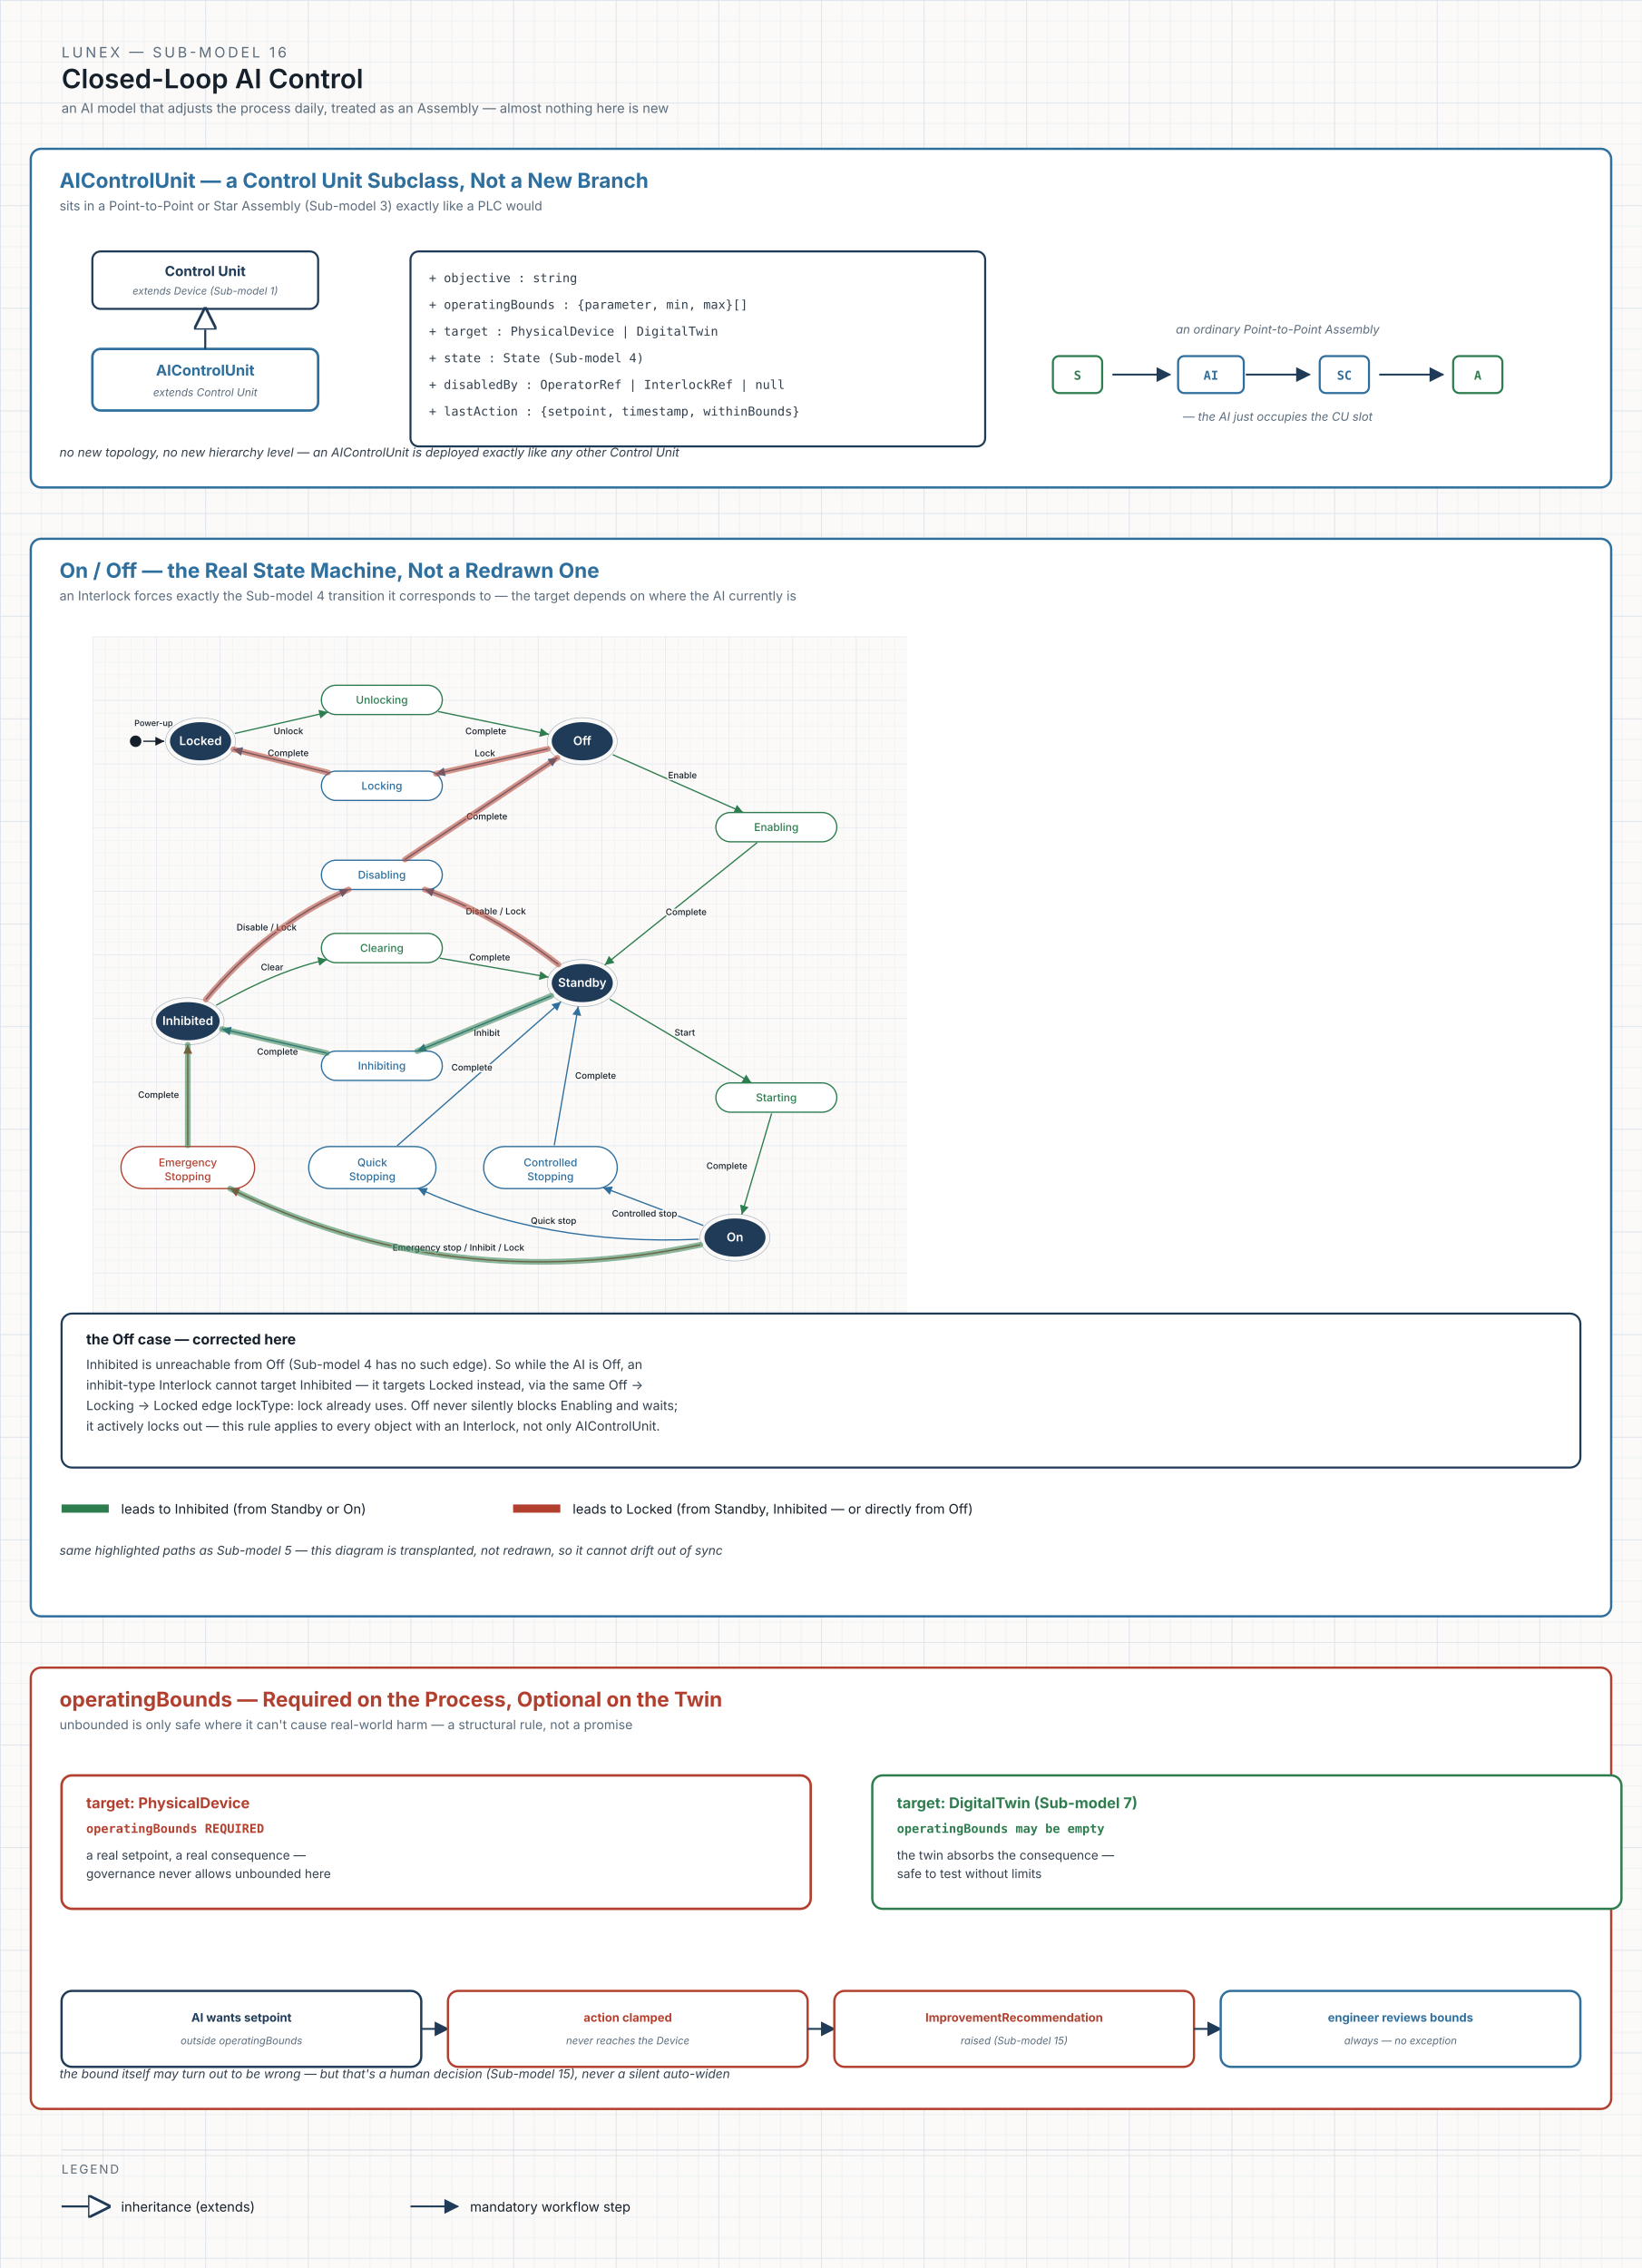
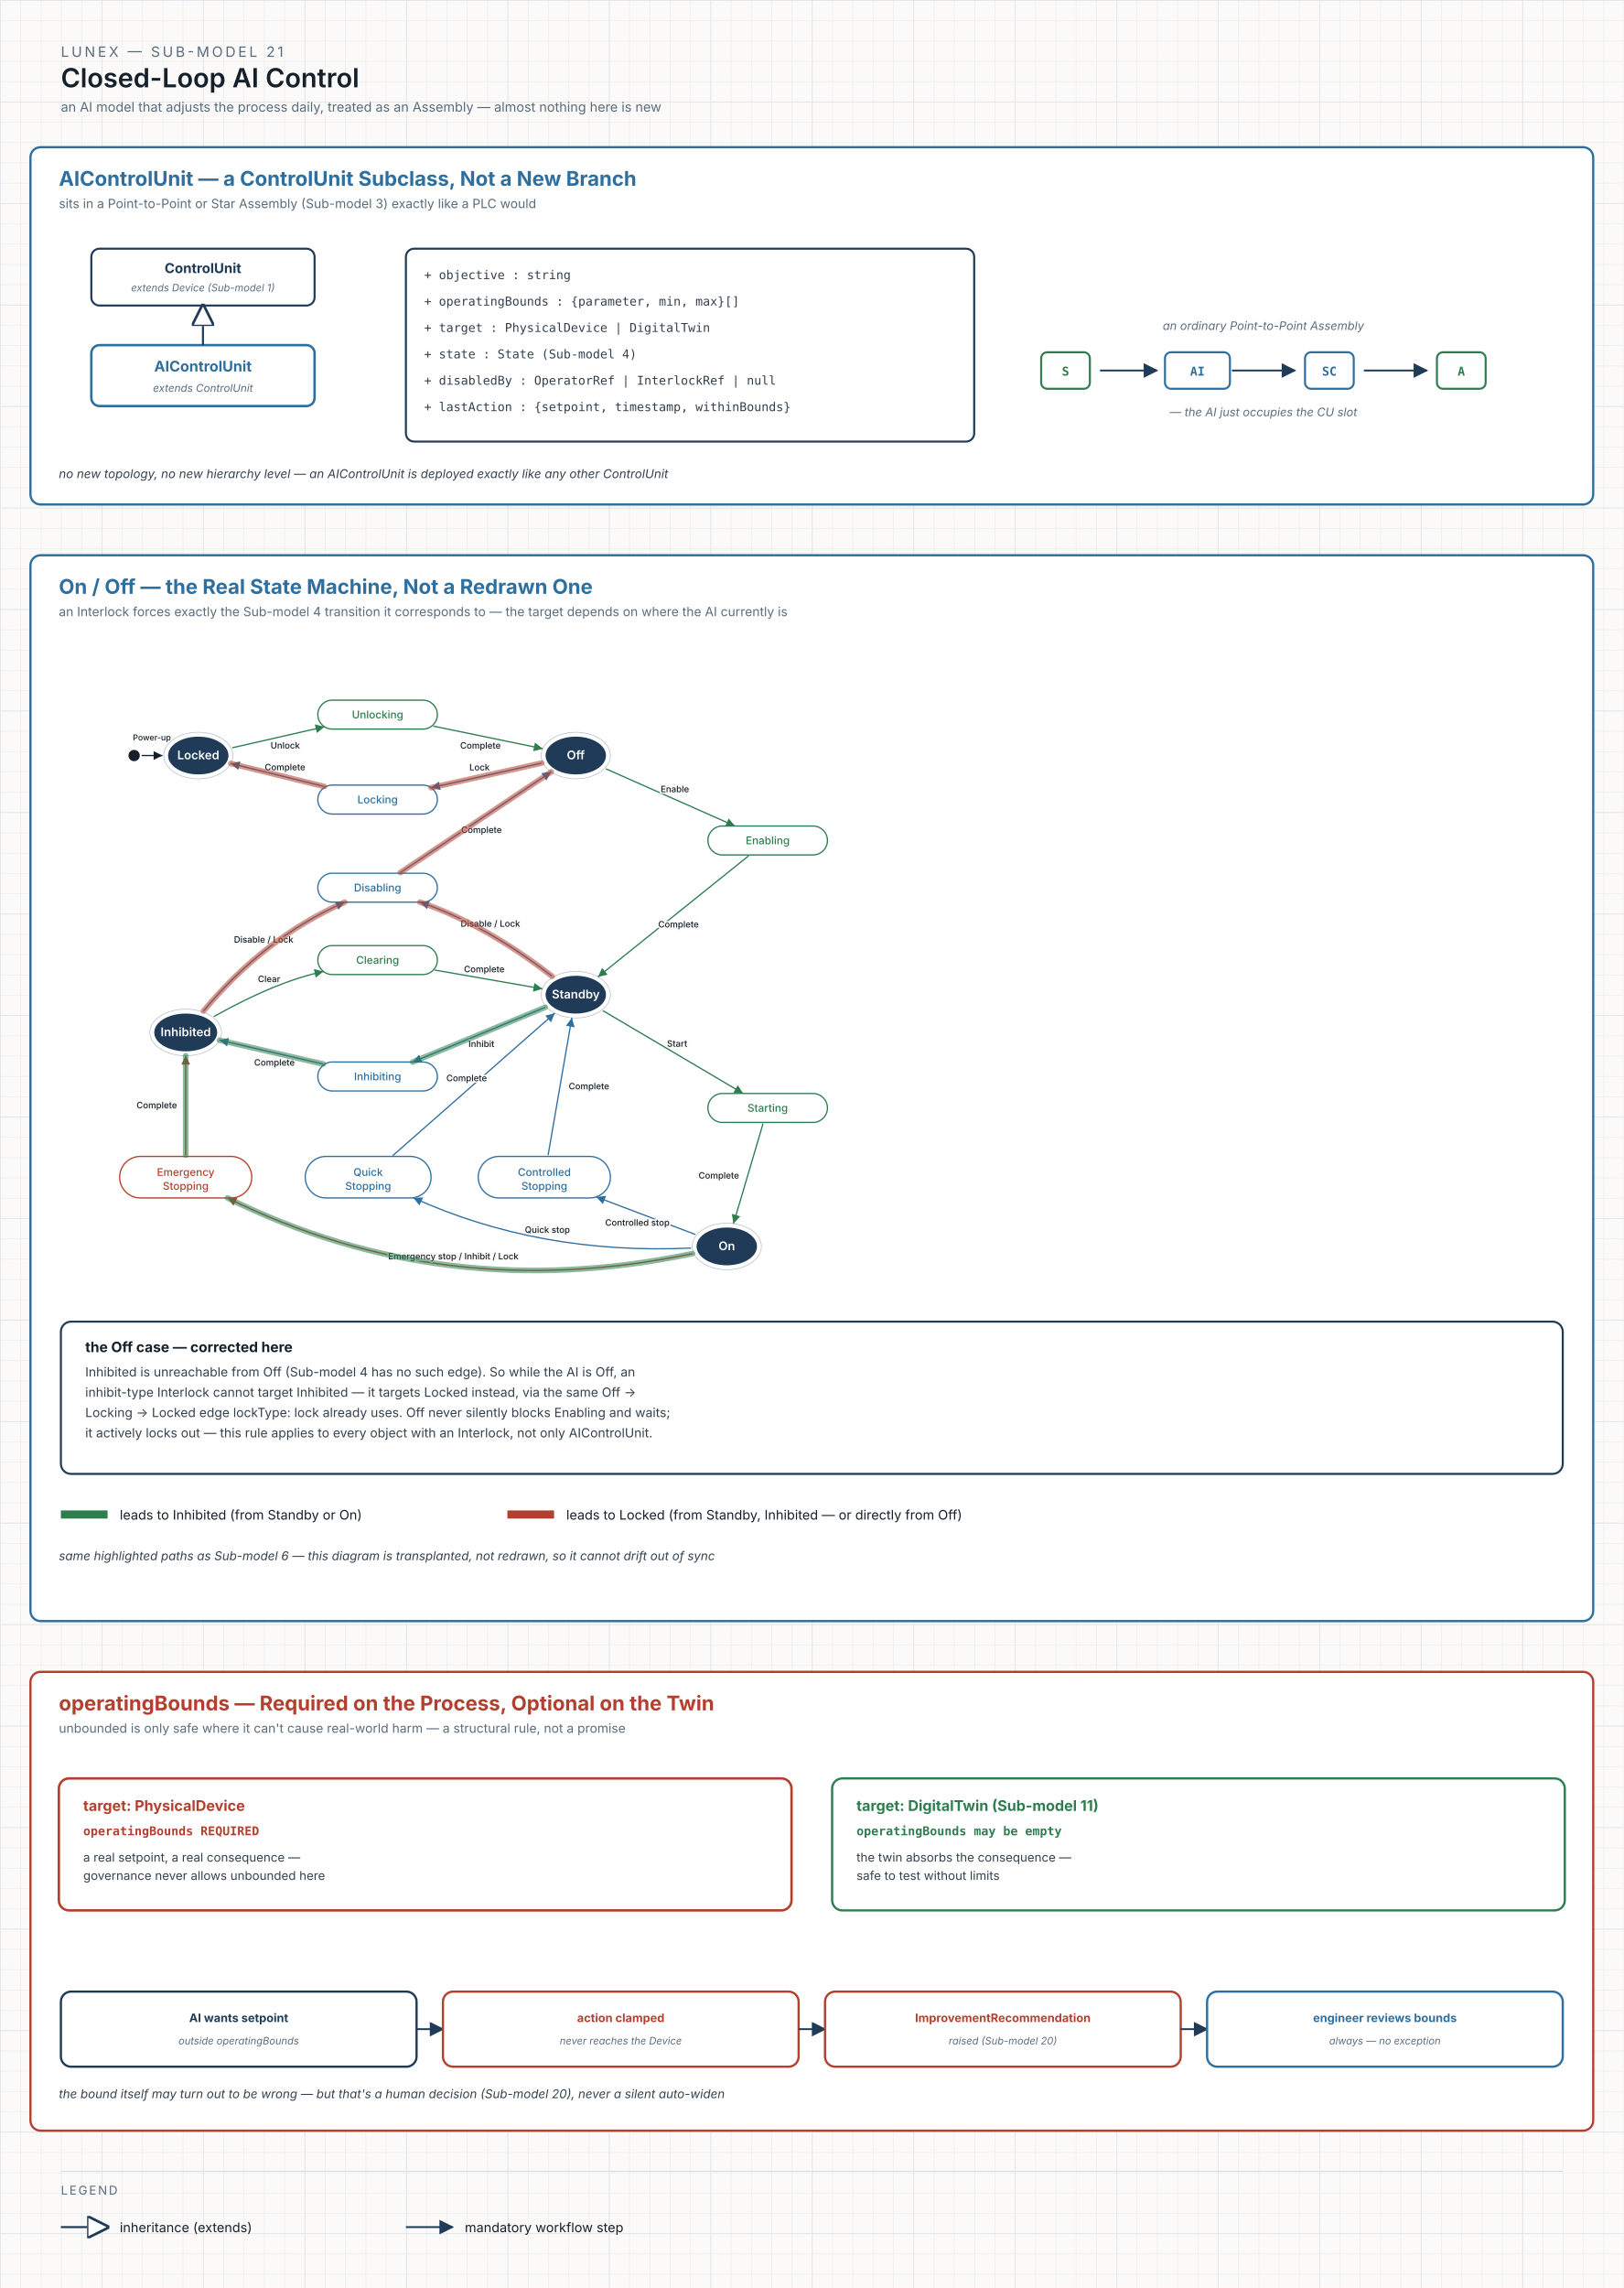
- <svg xmlns="http://www.w3.org/2000/svg" viewBox="0 0 1600 2210" width="1600" height="2210" font-family="Inter, Segoe UI, Helvetica Neue, Arial, sans-serif">
+ <svg xmlns="http://www.w3.org/2000/svg" viewBox="0 0 1600 2254" width="1600" height="2254" font-family="Inter, Segoe UI, Helvetica Neue, Arial, sans-serif">
  <defs>
    <pattern id="grid" width="20" height="20" patternUnits="userSpaceOnUse">
      <path d="M20 0H0V20" fill="none" stroke="#E6EBF0" stroke-width="1" />
    </pattern>
    <pattern id="grid5" width="100" height="100" patternUnits="userSpaceOnUse">
      <rect width="100" height="100" fill="url(#grid)" />
      <path d="M100 0H0V100" fill="none" stroke="#D6DEE7" stroke-width="1" />
    </pattern>
    <marker id="tri-navy" viewBox="0 0 10 10" refX="9" refY="5" markerWidth="8" markerHeight="8" orient="auto-start-reverse">
      <path d="M0 0 L10 5 L0 10 Z" fill="#1F3B57" />
    </marker>
    <marker id="tri-hollow" viewBox="0 0 12 12" refX="11" refY="6" markerWidth="11" markerHeight="11" orient="auto-start-reverse">
      <path d="M0 0 L12 6 L0 12 Z" fill="#FFFFFF" stroke="#1F3B57" stroke-width="1.4" />
    </marker>
    <marker id="tri-red" viewBox="0 0 10 10" refX="9" refY="5" markerWidth="9" markerHeight="9" orient="auto-start-reverse">
      <path d="M0 0 L10 5 L0 10 Z" fill="#B3402F" />
    </marker>
    <marker id="tri-green" viewBox="0 0 10 10" refX="9" refY="5" markerWidth="8" markerHeight="8" orient="auto-start-reverse">
      <path d="M0 0 L10 5 L0 10 Z" fill="#2E7D4F" />
    </marker>
  </defs>
-   <rect width="1600" height="2210" fill="#FBFAF8" />
-   <rect width="1600" height="2210" fill="url(#grid5)" />
-   <text x="60" y="56" font-size="14" font-weight="400" fill="#5A6B7B" text-anchor="start" letter-spacing="2.5">LUNEX — SUB-MODEL 16</text>
+   <rect width="1600" height="2254" fill="#FBFAF8" />
+   <rect width="1600" height="2254" fill="url(#grid5)" />
+   <text x="60" y="56" font-size="14" font-weight="400" fill="#5A6B7B" text-anchor="start" letter-spacing="2.5">LUNEX — SUB-MODEL 21</text>
  <text x="60" y="86" font-size="26" font-weight="600" fill="#16202B" text-anchor="start">Closed-Loop AI Control</text>
  <text x="60" y="110" font-size="13" font-weight="400" fill="#5A6B7B" text-anchor="start">an AI model that adjusts the process daily, treated as an Assembly — almost nothing here is new</text>
-   <rect x="30" y="145" width="1540" height="330" rx="10" fill="#FFFFFF" stroke="#2F6F9E" stroke-width="2.2" />
-   <text x="58" y="183" font-size="20" font-weight="700" fill="#2F6F9E" text-anchor="start">AIControlUnit — a Control Unit Subclass, Not a New Branch</text>
+   <rect x="30" y="145" width="1540" height="352" rx="10" fill="#FFFFFF" stroke="#2F6F9E" stroke-width="2.2" />
+   <text x="58" y="183" font-size="20" font-weight="700" fill="#2F6F9E" text-anchor="start">AIControlUnit — a ControlUnit Subclass, Not a New Branch</text>
  <text x="58" y="205" font-size="12.5" font-weight="400" fill="#5A6B7B" text-anchor="start">sits in a Point-to-Point or Star Assembly (Sub-model 3) exactly like a PLC would</text>
  <rect x="90" y="245" width="220" height="56" rx="8" fill="#FFFFFF" stroke="#1F3B57" stroke-width="2" />
-   <text x="200.0" y="269" font-size="13.5" font-weight="700" fill="#1F3B57" text-anchor="middle">Control Unit</text>
+   <text x="200.0" y="269" font-size="13.5" font-weight="700" fill="#1F3B57" text-anchor="middle">ControlUnit</text>
  <text x="200.0" y="287" font-size="10" font-weight="400" fill="#5A6B7B" text-anchor="middle" font-style="italic">extends Device (Sub-model 1)</text>
  <rect x="90" y="340" width="220" height="60" rx="8" fill="#FFFFFF" stroke="#2F6F9E" stroke-width="2.4" />
  <text x="200.0" y="366" font-size="14.5" font-weight="700" fill="#2F6F9E" text-anchor="middle">AIControlUnit</text>
-   <text x="200.0" y="386" font-size="10.5" font-weight="400" fill="#5A6B7B" text-anchor="middle" font-style="italic">extends Control Unit</text>
+   <text x="200.0" y="386" font-size="10.5" font-weight="400" fill="#5A6B7B" text-anchor="middle" font-style="italic">extends ControlUnit</text>
  <path d="M 200.0 340 L 200.0 301" fill="none" stroke="#1F3B57" stroke-width="2" marker-end="url(#tri-hollow)" />
  <rect x="400" y="245" width="560" height="190" rx="8" fill="#FFFFFF" stroke="#1F3B57" stroke-width="2" />
  <text x="418" y="275" font-size="12" font-weight="400" fill="#33404D" text-anchor="start" font-family="Consolas, Menlo, monospace">+ objective : string</text>
  <text x="418" y="301" font-size="12" font-weight="400" fill="#33404D" text-anchor="start" font-family="Consolas, Menlo, monospace">+ operatingBounds : {parameter, min, max}[]</text>
  <text x="418" y="327" font-size="12" font-weight="400" fill="#33404D" text-anchor="start" font-family="Consolas, Menlo, monospace">+ target : PhysicalDevice | DigitalTwin</text>
  <text x="418" y="353" font-size="12" font-weight="400" fill="#33404D" text-anchor="start" font-family="Consolas, Menlo, monospace">+ state : State  (Sub-model 4)</text>
  <text x="418" y="379" font-size="12" font-weight="400" fill="#33404D" text-anchor="start" font-family="Consolas, Menlo, monospace">+ disabledBy : OperatorRef | InterlockRef | null</text>
  <text x="418" y="405" font-size="12" font-weight="400" fill="#33404D" text-anchor="start" font-family="Consolas, Menlo, monospace">+ lastAction : {setpoint, timestamp, withinBounds}</text>
  <rect x="1026.0" y="347.0" width="48" height="36" rx="6" fill="#FFFFFF" stroke="#2E7D4F" stroke-width="2" />
  <text x="1050" y="370" font-size="12" font-weight="700" fill="#2E7D4F" text-anchor="middle" font-family="Consolas, Menlo, monospace">S</text>
  <rect x="1148.0" y="347.0" width="64" height="36" rx="6" fill="#FFFFFF" stroke="#2F6F9E" stroke-width="2" />
  <text x="1180" y="370" font-size="12" font-weight="700" fill="#2F6F9E" text-anchor="middle" font-family="Consolas, Menlo, monospace">AI</text>
  <line x1="1084" y1="365" x2="1140" y2="365" stroke="#1F3B57" stroke-width="1.8" marker-end="url(#tri-navy)" />
  <rect x="1286.0" y="347.0" width="48" height="36" rx="6" fill="#FFFFFF" stroke="#2F6F9E" stroke-width="2" />
  <text x="1310" y="370" font-size="12" font-weight="700" fill="#2F6F9E" text-anchor="middle" font-family="Consolas, Menlo, monospace">SC</text>
  <line x1="1214" y1="365" x2="1276" y2="365" stroke="#1F3B57" stroke-width="1.8" marker-end="url(#tri-navy)" />
  <rect x="1416.0" y="347.0" width="48" height="36" rx="6" fill="#FFFFFF" stroke="#2E7D4F" stroke-width="2" />
  <text x="1440" y="370" font-size="12" font-weight="700" fill="#2E7D4F" text-anchor="middle" font-family="Consolas, Menlo, monospace">A</text>
  <line x1="1344" y1="365" x2="1406" y2="365" stroke="#1F3B57" stroke-width="1.8" marker-end="url(#tri-navy)" />
  <text x="1245.0" y="325" font-size="11.5" font-weight="400" fill="#5A6B7B" text-anchor="middle" font-style="italic">an ordinary Point-to-Point Assembly</text>
  <text x="1245.0" y="410" font-size="11.5" font-weight="400" fill="#5A6B7B" text-anchor="middle" font-style="italic">— the AI just occupies the CU slot</text>
-   <text x="58" y="445" font-size="12" font-weight="400" fill="#33404D" text-anchor="start" font-style="italic">no new topology, no new hierarchy level — an AIControlUnit is deployed exactly like any other Control Unit</text>
-   <rect x="30" y="525" width="1540" height="1050" rx="10" fill="#FFFFFF" stroke="#2F6F9E" stroke-width="2.2" />
-   <text x="58" y="563" font-size="20" font-weight="700" fill="#2F6F9E" text-anchor="start">On / Off — the Real State Machine, Not a Redrawn One</text>
-   <text x="58" y="585" font-size="12.5" font-weight="400" fill="#5A6B7B" text-anchor="start">an Interlock forces exactly the Sub-model 4 transition it corresponds to — the target depends on where the AI currently is</text>
-   <g transform="translate(90,620) scale(0.62)">
+   <text x="58" y="471" font-size="12" font-weight="400" fill="#33404D" text-anchor="start" font-style="italic">no new topology, no new hierarchy level — an AIControlUnit is deployed exactly like any other ControlUnit</text>
+   <rect x="30" y="547" width="1540" height="1050" rx="10" fill="#FFFFFF" stroke="#2F6F9E" stroke-width="2.2" />
+   <text x="58" y="585" font-size="20" font-weight="700" fill="#2F6F9E" text-anchor="start">On / Off — the Real State Machine, Not a Redrawn One</text>
+   <text x="58" y="607" font-size="12.5" font-weight="400" fill="#5A6B7B" text-anchor="start">an Interlock forces exactly the Sub-model 4 transition it corresponds to — the target depends on where the AI currently is</text>
+   <g transform="translate(90,642) scale(0.62)">
    <defs>
      <pattern id="grid" width="20" height="20" patternUnits="userSpaceOnUse">
        <path d="M20 0H0V20" fill="none" stroke="#E6EBF0" stroke-width="1" />
      </pattern>
      <pattern id="grid5" width="100" height="100" patternUnits="userSpaceOnUse">
        <rect width="100" height="100" fill="url(#grid)" />
        <path d="M100 0H0V100" fill="none" stroke="#D6DEE7" stroke-width="1" />
      </pattern>
      <marker id="ah-green" viewBox="0 0 10 10" refX="10" refY="5" markerWidth="7" markerHeight="7" orient="auto-start-reverse">
        <path d="M0 0 L10 5 L0 10 z" fill="#2E7D4F" />
      </marker>
      <marker id="ah-blue" viewBox="0 0 10 10" refX="10" refY="5" markerWidth="7" markerHeight="7" orient="auto-start-reverse">
        <path d="M0 0 L10 5 L0 10 z" fill="#2F6F9E" />
      </marker>
      <marker id="ah-ink" viewBox="0 0 10 10" refX="10" refY="5" markerWidth="7" markerHeight="7" orient="auto-start-reverse">
        <path d="M0 0 L10 5 L0 10 z" fill="#16202B" />
      </marker>
      <marker id="ah-red" viewBox="0 0 10 10" refX="10" refY="5" markerWidth="7" markerHeight="7" orient="auto-start-reverse">
        <path d="M0 0 L10 5 L0 10 z" fill="#B3402F" />
      </marker>
    </defs>
-     <rect width="1280" height="1170" fill="#FBFAF8" />
-     <rect width="1280" height="1170" fill="url(#grid5)" />
    <path d="M224.0 152.7 Q312.5 132.5 370.5 119.3" fill="none" stroke="#2E7D4F" stroke-width="2" marker-end="url(#ah-green)" />
    <text x="308.2" y="153.9" font-size="14" font-weight="500" fill="#16202B" text-anchor="middle" stroke="#FBFAF8" stroke-width="5" paint-order="stroke" stroke-linejoin="round">Unlock</text>
    <path d="M543.5 118.3 Q612.5 132.5 717.4 154.1" fill="none" stroke="#2E7D4F" stroke-width="2" marker-end="url(#ah-green)" />
    <text x="618.4" y="154.0" font-size="14" font-weight="500" fill="#16202B" text-anchor="middle" stroke="#FBFAF8" stroke-width="5" paint-order="stroke" stroke-linejoin="round">Complete</text>
    <path d="M715.8 177.0 Q612.5 200.0 540.1 216.1" fill="none" stroke="#2F6F9E" stroke-width="2" marker-end="url(#ah-blue)" />
    <text x="617.0" y="188.6" font-size="14" font-weight="500" fill="#16202B" text-anchor="middle" stroke="#FBFAF8" stroke-width="5" paint-order="stroke" stroke-linejoin="round">Lock</text>
    <path d="M370.3 214.2 Q312.5 200.0 221.7 177.7" fill="none" stroke="#2F6F9E" stroke-width="2" marker-end="url(#ah-blue)" />
    <text x="307.8" y="188.4" font-size="14" font-weight="500" fill="#16202B" text-anchor="middle" stroke="#FBFAF8" stroke-width="5" paint-order="stroke" stroke-linejoin="round">Complete</text>
    <path d="M817.8 186.1 Q922.5 232.5 1023.0 277.0" fill="none" stroke="#2E7D4F" stroke-width="2" marker-end="url(#ah-green)" />
    <text x="927.5" y="223.3" font-size="14" font-weight="500" fill="#16202B" text-anchor="middle" stroke="#FBFAF8" stroke-width="5" paint-order="stroke" stroke-linejoin="round">Enable</text>
    <path d="M1044.8 324.3 Q922.5 422.5 805.3 516.6" fill="none" stroke="#2E7D4F" stroke-width="2" marker-end="url(#ah-green)" />
    <text x="933.2" y="438.2" font-size="14" font-weight="500" fill="#16202B" text-anchor="middle" stroke="#FBFAF8" stroke-width="5" paint-order="stroke" stroke-linejoin="round">Complete</text>
    <path d="M732.4 515.8 Q626.7 433.6 522.4 398.0" fill="none" stroke="#2F6F9E" stroke-width="2" marker-end="url(#ah-blue)" />
    <text x="634.2" y="437.0" font-size="14" font-weight="500" fill="#16202B" text-anchor="middle" stroke="#FBFAF8" stroke-width="5" paint-order="stroke" stroke-linejoin="round">Disable / Lock</text>
    <path d="M491.2 350.9 Q612.5 270.0 730.9 191.0" fill="none" stroke="#2F6F9E" stroke-width="2" marker-end="url(#ah-blue)" />
    <text x="620.1" y="288.0" font-size="14" font-weight="500" fill="#16202B" text-anchor="middle" stroke="#FBFAF8" stroke-width="5" paint-order="stroke" stroke-linejoin="round">Complete</text>
    <path d="M813.1 570.4 Q922.5 635.0 1036.0 702.0" fill="none" stroke="#2E7D4F" stroke-width="2" marker-end="url(#ah-green)" />
    <text x="931.1" y="627.7" font-size="14" font-weight="500" fill="#16202B" text-anchor="middle" stroke="#FBFAF8" stroke-width="5" paint-order="stroke" stroke-linejoin="round">Start</text>
    <path d="M1067.6 749.9 Q1042.5 835.0 1020.7 908.7" fill="none" stroke="#2E7D4F" stroke-width="2" marker-end="url(#ah-green)" />
    <text x="997.3" y="837.2" font-size="14" font-weight="500" fill="#16202B" text-anchor="middle" stroke="#FBFAF8" stroke-width="5" paint-order="stroke" stroke-linejoin="round">Complete</text>
    <path d="M721.3 565.1 Q612.5 610.0 510.7 652.0" fill="none" stroke="#2F6F9E" stroke-width="2" marker-end="url(#ah-blue)" />
    <text x="620.0" y="628.1" font-size="14" font-weight="500" fill="#16202B" text-anchor="middle" stroke="#FBFAF8" stroke-width="5" paint-order="stroke" stroke-linejoin="round">Inhibit</text>
    <path d="M368.6 655.2 Q302.5 640.0 203.7 617.3" fill="none" stroke="#2F6F9E" stroke-width="2" marker-end="url(#ah-blue)" />
    <text x="291.0" y="657.7" font-size="14" font-weight="500" fill="#16202B" text-anchor="middle" stroke="#FBFAF8" stroke-width="5" paint-order="stroke" stroke-linejoin="round">Complete</text>
    <path d="M194.8 579.8 Q293.7 524.1 368.9 508.2" fill="none" stroke="#2E7D4F" stroke-width="2" marker-end="url(#ah-green)" />
    <text x="282.5" y="525.0" font-size="14" font-weight="500" fill="#16202B" text-anchor="middle" stroke="#FBFAF8" stroke-width="5" paint-order="stroke" stroke-linejoin="round">Clear</text>
    <path d="M545.9 505.9 Q612.5 517.5 716.8 535.7" fill="none" stroke="#2E7D4F" stroke-width="2" marker-end="url(#ah-green)" />
    <text x="624.5" y="509.4" font-size="14" font-weight="500" fill="#16202B" text-anchor="middle" stroke="#FBFAF8" stroke-width="5" paint-order="stroke" stroke-linejoin="round">Complete</text>
    <path d="M178.3 570.9 Q275.4 454.1 402.8 398.0" fill="none" stroke="#2F6F9E" stroke-width="2" marker-end="url(#ah-blue)" />
    <text x="273.9" y="462.3" font-size="14" font-weight="500" fill="#16202B" text-anchor="middle" stroke="#FBFAF8" stroke-width="5" paint-order="stroke" stroke-linejoin="round">Disable / Lock</text>
    <path d="M960.2 926.1 Q865.0 890.0 802.5 866.3" fill="none" stroke="#2F6F9E" stroke-width="2" marker-end="url(#ah-blue)" />
    <text x="867.9" y="912.1" font-size="14" font-weight="500" fill="#16202B" text-anchor="middle" stroke="#FBFAF8" stroke-width="5" paint-order="stroke" stroke-linejoin="round">Controlled stop</text>
    <path d="M726.0 800.0 Q745.0 690.0 763.7 581.8" fill="none" stroke="#2F6F9E" stroke-width="2" marker-end="url(#ah-blue)" />
    <text x="790.9" y="695.4" font-size="14" font-weight="500" fill="#16202B" text-anchor="middle" stroke="#FBFAF8" stroke-width="5" paint-order="stroke" stroke-linejoin="round">Complete</text>
    <path d="M953.1 947.6 Q711.7 958.7 511.7 867.7" fill="none" stroke="#2F6F9E" stroke-width="2" marker-end="url(#ah-blue)" />
    <text x="724.9" y="923.5" font-size="14" font-weight="500" fill="#16202B" text-anchor="middle" stroke="#FBFAF8" stroke-width="5" paint-order="stroke" stroke-linejoin="round">Quick stop</text>
    <path d="M479.1 800.7 Q605.0 690.0 736.6 574.4" fill="none" stroke="#2F6F9E" stroke-width="2" marker-end="url(#ah-blue)" />
    <text x="596.5" y="682.5" font-size="14" font-weight="500" fill="#16202B" text-anchor="middle" stroke="#FBFAF8" stroke-width="5" paint-order="stroke" stroke-linejoin="round">Complete</text>
    <path d="M955.5 956.4 Q561.0 1038.8 216.5 868.0" fill="none" stroke="#B3402F" stroke-width="2" marker-end="url(#ah-red)" />
    <text x="575.4" y="965.6" font-size="14" font-weight="500" fill="#16202B" text-anchor="middle" stroke="#FBFAF8" stroke-width="5" paint-order="stroke" stroke-linejoin="round">Emergency stop / Inhibit / Lock</text>
    <path d="M150.0 800.0 Q150.0 720.0 150.0 642.0" fill="none" stroke="#B3402F" stroke-width="2" marker-end="url(#ah-red)" />
    <text x="104.0" y="725.5" font-size="14" font-weight="500" fill="#16202B" text-anchor="middle" stroke="#FBFAF8" stroke-width="5" paint-order="stroke" stroke-linejoin="round">Complete</text>
    <ellipse cx="170" cy="165" rx="55.0" ry="37.0" fill="none" stroke="#1F3B57" stroke-width="1" opacity="0.35" />
    <ellipse cx="170" cy="165" rx="48.0" ry="30.0" fill="#1F3B57" />
    <text x="170" y="171" font-size="19" font-weight="600" fill="#FFFFFF" text-anchor="middle">Locked</text>
    <ellipse cx="770" cy="165" rx="55.0" ry="37.0" fill="none" stroke="#1F3B57" stroke-width="1" opacity="0.35" />
    <ellipse cx="770" cy="165" rx="48.0" ry="30.0" fill="#1F3B57" />
    <text x="770" y="171" font-size="19" font-weight="600" fill="#FFFFFF" text-anchor="middle">Off</text>
    <ellipse cx="770" cy="545" rx="55.0" ry="37.0" fill="none" stroke="#1F3B57" stroke-width="1" opacity="0.35" />
    <ellipse cx="770" cy="545" rx="48.0" ry="30.0" fill="#1F3B57" />
    <text x="770" y="551" font-size="19" font-weight="600" fill="#FFFFFF" text-anchor="middle">Standby</text>
    <ellipse cx="150" cy="605" rx="57.0" ry="37.0" fill="none" stroke="#1F3B57" stroke-width="1" opacity="0.35" />
    <ellipse cx="150" cy="605" rx="50.0" ry="30.0" fill="#1F3B57" />
    <text x="150" y="611" font-size="19" font-weight="600" fill="#FFFFFF" text-anchor="middle">Inhibited</text>
    <ellipse cx="1010" cy="945" rx="55.0" ry="37.0" fill="none" stroke="#1F3B57" stroke-width="1" opacity="0.35" />
    <ellipse cx="1010" cy="945" rx="48.0" ry="30.0" fill="#1F3B57" />
    <text x="1010" y="951" font-size="19" font-weight="600" fill="#FFFFFF" text-anchor="middle">On</text>
    <rect x="360.0" y="77.0" width="190" height="46" rx="23.0" fill="#FFFFFF" stroke="#2E7D4F" stroke-width="2" />
    <text x="455" y="106" font-size="17" font-weight="500" fill="#2E7D4F" text-anchor="middle">Unlocking</text>
    <rect x="360.0" y="212.0" width="190" height="46" rx="23.0" fill="#FFFFFF" stroke="#2F6F9E" stroke-width="2" />
    <text x="455" y="241" font-size="17" font-weight="500" fill="#2F6F9E" text-anchor="middle">Locking</text>
    <rect x="980.0" y="277.0" width="190" height="46" rx="23.0" fill="#FFFFFF" stroke="#2E7D4F" stroke-width="2" />
    <text x="1075" y="306" font-size="17" font-weight="500" fill="#2E7D4F" text-anchor="middle">Enabling</text>
    <rect x="360.0" y="352.0" width="190" height="46" rx="23.0" fill="#FFFFFF" stroke="#2F6F9E" stroke-width="2" />
    <text x="455" y="381" font-size="17" font-weight="500" fill="#2F6F9E" text-anchor="middle">Disabling</text>
    <rect x="360.0" y="467.0" width="190" height="46" rx="23.0" fill="#FFFFFF" stroke="#2E7D4F" stroke-width="2" />
    <text x="455" y="496" font-size="17" font-weight="500" fill="#2E7D4F" text-anchor="middle">Clearing</text>
    <rect x="360.0" y="652.0" width="190" height="46" rx="23.0" fill="#FFFFFF" stroke="#2F6F9E" stroke-width="2" />
    <text x="455" y="681" font-size="17" font-weight="500" fill="#2F6F9E" text-anchor="middle">Inhibiting</text>
    <rect x="980.0" y="702.0" width="190" height="46" rx="23.0" fill="#FFFFFF" stroke="#2E7D4F" stroke-width="2" />
    <text x="1075" y="731" font-size="17" font-weight="500" fill="#2E7D4F" text-anchor="middle">Starting</text>
    <rect x="45.0" y="802.0" width="210" height="66" rx="33.0" fill="#FFFFFF" stroke="#B3402F" stroke-width="2" />
    <text x="150" y="833" font-size="17" font-weight="500" fill="#B3402F" text-anchor="middle">Emergency</text>
    <text x="150" y="855" font-size="17" font-weight="500" fill="#B3402F" text-anchor="middle">Stopping</text>
    <rect x="340.0" y="802.0" width="200" height="66" rx="33.0" fill="#FFFFFF" stroke="#2F6F9E" stroke-width="2" />
    <text x="440" y="833" font-size="17" font-weight="500" fill="#2F6F9E" text-anchor="middle">Quick</text>
    <text x="440" y="855" font-size="17" font-weight="500" fill="#2F6F9E" text-anchor="middle">Stopping</text>
    <rect x="615.0" y="802.0" width="210" height="66" rx="33.0" fill="#FFFFFF" stroke="#2F6F9E" stroke-width="2" />
    <text x="720" y="833" font-size="17" font-weight="500" fill="#2F6F9E" text-anchor="middle">Controlled</text>
    <text x="720" y="855" font-size="17" font-weight="500" fill="#2F6F9E" text-anchor="middle">Stopping</text>
    <circle cx="68" cy="165" r="9" fill="#16202B" />
    <path d="M80 165 L113.0 165" fill="none" stroke="#16202B" stroke-width="2" marker-end="url(#ah-ink)" />
    <text x="66" y="141" font-size="13" font-weight="500" fill="#16202B">Power-up</text>
    <path d="M955.5 956.4 Q561.0 1038.8 216.5 868.0" fill="none" stroke="#2E7D4F" stroke-width="9" stroke-linecap="round" opacity="0.55" />
    <path d="M150.0 800.0 Q150.0 720.0 150.0 642.0" fill="none" stroke="#2E7D4F" stroke-width="9" stroke-linecap="round" opacity="0.55" />
    <path d="M721.3 565.1 Q612.5 610.0 510.7 652.0" fill="none" stroke="#2E7D4F" stroke-width="9" stroke-linecap="round" opacity="0.55" />
    <path d="M368.6 655.2 Q302.5 640.0 203.7 617.3" fill="none" stroke="#2E7D4F" stroke-width="9" stroke-linecap="round" opacity="0.55" />
    <path d="M732.4 515.8 Q626.7 433.6 522.4 398.0" fill="none" stroke="#B3402F" stroke-width="9" stroke-linecap="round" opacity="0.55" />
    <path d="M178.3 570.9 Q275.4 454.1 402.8 398.0" fill="none" stroke="#B3402F" stroke-width="9" stroke-linecap="round" opacity="0.55" />
    <path d="M491.2 350.9 Q612.5 270.0 730.9 191.0" fill="none" stroke="#B3402F" stroke-width="9" stroke-linecap="round" opacity="0.55" />
    <path d="M715.8 177.0 Q612.5 200.0 540.1 216.1" fill="none" stroke="#B3402F" stroke-width="9" stroke-linecap="round" opacity="0.55" />
    <path d="M370.3 214.2 Q312.5 200.0 221.7 177.7" fill="none" stroke="#B3402F" stroke-width="9" stroke-linecap="round" opacity="0.55" />
  </g>
-   <rect x="60" y="1280.0" width="1480" height="150" rx="10" fill="#FFFFFF" stroke="#1F3B57" stroke-width="2" />
-   <text x="84" y="1310.0" font-size="14" font-weight="700" fill="#16202B" text-anchor="start">the Off case — corrected here</text>
-   <text x="84" y="1334.0" font-size="12.5" font-weight="400" fill="#33404D" text-anchor="start">Inhibited is unreachable from Off (Sub-model 4 has no such edge). So while the AI is Off, an</text>
-   <text x="84" y="1354.0" font-size="12.5" font-weight="400" fill="#33404D" text-anchor="start">inhibit-type Interlock cannot target Inhibited — it targets Locked instead, via the same Off →</text>
-   <text x="84" y="1374.0" font-size="12.5" font-weight="400" fill="#33404D" text-anchor="start">Locking → Locked edge lockType: lock already uses. Off never silently blocks Enabling and waits;</text>
-   <text x="84" y="1394.0" font-size="12.5" font-weight="400" fill="#33404D" text-anchor="start">it actively locks out — this rule applies to every object with an Interlock, not only AIControlUnit.</text>
-   <line x1="60" y1="1470.0" x2="106" y2="1470.0" stroke="#2E7D4F" stroke-width="8" />
-   <text x="118" y="1475.0" font-size="13" font-weight="400" fill="#16202B" text-anchor="start">leads to Inhibited (from Standby or On)</text>
-   <line x1="500" y1="1470.0" x2="546" y2="1470.0" stroke="#B3402F" stroke-width="8" />
-   <text x="558" y="1475.0" font-size="13" font-weight="400" fill="#16202B" text-anchor="start">leads to Locked (from Standby, Inhibited — or directly from Off)</text>
-   <text x="58" y="1515.0" font-size="12" font-weight="400" fill="#33404D" text-anchor="start" font-style="italic">same highlighted paths as Sub-model 5 — this diagram is transplanted, not redrawn, so it cannot drift out of sync</text>
-   <rect x="30" y="1625" width="1540" height="430" rx="10" fill="#FFFFFF" stroke="#B3402F" stroke-width="2.2" />
-   <text x="58" y="1663" font-size="20" font-weight="700" fill="#B3402F" text-anchor="start">operatingBounds — Required on the Process, Optional on the Twin</text>
-   <text x="58" y="1685" font-size="12.5" font-weight="400" fill="#5A6B7B" text-anchor="start">unbounded is only safe where it can't cause real-world harm — a structural rule, not a promise</text>
-   <rect x="60" y="1730" width="730.0" height="130" rx="10" fill="#FFFFFF" stroke="#B3402F" stroke-width="2.4" />
-   <text x="84" y="1762" font-size="14.5" font-weight="700" fill="#B3402F" text-anchor="start">target: PhysicalDevice</text>
-   <text x="84" y="1786" font-size="12" font-weight="700" fill="#B3402F" text-anchor="start" font-family="Consolas, Menlo, monospace">operatingBounds REQUIRED</text>
-   <text x="84" y="1812" font-size="12" font-weight="400" fill="#33404D" text-anchor="start">a real setpoint, a real consequence —</text>
-   <text x="84" y="1830" font-size="12" font-weight="400" fill="#33404D" text-anchor="start">governance never allows unbounded here</text>
-   <rect x="850.0" y="1730" width="730.0" height="130" rx="10" fill="#FFFFFF" stroke="#2E7D4F" stroke-width="2.2" />
-   <text x="874.0" y="1762" font-size="14.5" font-weight="700" fill="#2E7D4F" text-anchor="start">target: DigitalTwin (Sub-model 7)</text>
-   <text x="874.0" y="1786" font-size="12" font-weight="700" fill="#2E7D4F" text-anchor="start" font-family="Consolas, Menlo, monospace">operatingBounds may be empty</text>
-   <text x="874.0" y="1812" font-size="12" font-weight="400" fill="#33404D" text-anchor="start">the twin absorbs the consequence —</text>
-   <text x="874.0" y="1830" font-size="12" font-weight="400" fill="#33404D" text-anchor="start">safe to test without limits</text>
-   <rect x="60.0" y="1940" width="350.5" height="74" rx="10" fill="#FFFFFF" stroke="#1F3B57" stroke-width="2.2" />
-   <text x="235.25" y="1970" font-size="11.5" font-weight="700" fill="#1F3B57" text-anchor="middle">AI wants setpoint</text>
-   <text x="235.25" y="1992" font-size="10" font-weight="400" fill="#5A6B7B" text-anchor="middle" font-style="italic">outside operatingBounds</text>
-   <line x1="410.5" y1="1977" x2="436.5" y2="1977" stroke="#1F3B57" stroke-width="1.8" marker-end="url(#tri-navy)" />
-   <rect x="436.5" y="1940" width="350.5" height="74" rx="10" fill="#FFFFFF" stroke="#B3402F" stroke-width="2.2" />
-   <text x="611.75" y="1970" font-size="11.5" font-weight="700" fill="#B3402F" text-anchor="middle">action clamped</text>
-   <text x="611.75" y="1992" font-size="10" font-weight="400" fill="#5A6B7B" text-anchor="middle" font-style="italic">never reaches the Device</text>
-   <line x1="787.0" y1="1977" x2="813.0" y2="1977" stroke="#1F3B57" stroke-width="1.8" marker-end="url(#tri-navy)" />
-   <rect x="813.0" y="1940" width="350.5" height="74" rx="10" fill="#FFFFFF" stroke="#B3402F" stroke-width="2.2" />
-   <text x="988.25" y="1970" font-size="11.5" font-weight="700" fill="#B3402F" text-anchor="middle">ImprovementRecommendation</text>
-   <text x="988.25" y="1992" font-size="10" font-weight="400" fill="#5A6B7B" text-anchor="middle" font-style="italic">raised (Sub-model 15)</text>
-   <line x1="1163.5" y1="1977" x2="1189.5" y2="1977" stroke="#1F3B57" stroke-width="1.8" marker-end="url(#tri-navy)" />
-   <rect x="1189.5" y="1940" width="350.5" height="74" rx="10" fill="#FFFFFF" stroke="#2F6F9E" stroke-width="2.2" />
-   <text x="1364.75" y="1970" font-size="11.5" font-weight="700" fill="#2F6F9E" text-anchor="middle">engineer reviews bounds</text>
-   <text x="1364.75" y="1992" font-size="10" font-weight="400" fill="#5A6B7B" text-anchor="middle" font-style="italic">always — no exception</text>
-   <text x="58" y="2025" font-size="12" font-weight="400" fill="#33404D" text-anchor="start" font-style="italic">the bound itself may turn out to be wrong — but that's a human decision (Sub-model 15), never a silent auto-widen</text>
-   <line x1="60" y1="2095" x2="1540" y2="2095" stroke="#D6DEE7" stroke-width="1" />
-   <text x="60" y="2118" font-size="12" font-weight="400" fill="#5A6B7B" text-anchor="start" letter-spacing="1.6">LEGEND</text>
-   <line x1="60" y1="2150" x2="106" y2="2150" stroke="#1F3B57" stroke-width="2" marker-end="url(#tri-hollow)" />
-   <text x="118" y="2155" font-size="13" font-weight="400" fill="#16202B" text-anchor="start">inheritance (extends)</text>
-   <line x1="400" y1="2150" x2="446" y2="2150" stroke="#1F3B57" stroke-width="1.8" marker-end="url(#tri-navy)" />
-   <text x="458" y="2155" font-size="13" font-weight="400" fill="#16202B" text-anchor="start">mandatory workflow step</text>
+   <rect x="60" y="1302.0" width="1480" height="150" rx="10" fill="#FFFFFF" stroke="#1F3B57" stroke-width="2" />
+   <text x="84" y="1332.0" font-size="14" font-weight="700" fill="#16202B" text-anchor="start">the Off case — corrected here</text>
+   <text x="84" y="1356.0" font-size="12.5" font-weight="400" fill="#33404D" text-anchor="start">Inhibited is unreachable from Off (Sub-model 4 has no such edge). So while the AI is Off, an</text>
+   <text x="84" y="1376.0" font-size="12.5" font-weight="400" fill="#33404D" text-anchor="start">inhibit-type Interlock cannot target Inhibited — it targets Locked instead, via the same Off →</text>
+   <text x="84" y="1396.0" font-size="12.5" font-weight="400" fill="#33404D" text-anchor="start">Locking → Locked edge lockType: lock already uses. Off never silently blocks Enabling and waits;</text>
+   <text x="84" y="1416.0" font-size="12.5" font-weight="400" fill="#33404D" text-anchor="start">it actively locks out — this rule applies to every object with an Interlock, not only AIControlUnit.</text>
+   <line x1="60" y1="1492.0" x2="106" y2="1492.0" stroke="#2E7D4F" stroke-width="8" />
+   <text x="118" y="1497.0" font-size="13" font-weight="400" fill="#16202B" text-anchor="start">leads to Inhibited (from Standby or On)</text>
+   <line x1="500" y1="1492.0" x2="546" y2="1492.0" stroke="#B3402F" stroke-width="8" />
+   <text x="558" y="1497.0" font-size="13" font-weight="400" fill="#16202B" text-anchor="start">leads to Locked (from Standby, Inhibited — or directly from Off)</text>
+   <text x="58" y="1537.0" font-size="12" font-weight="400" fill="#33404D" text-anchor="start" font-style="italic">same highlighted paths as Sub-model 6 — this diagram is transplanted, not redrawn, so it cannot drift out of sync</text>
+   <rect x="30" y="1647" width="1540" height="452" rx="10" fill="#FFFFFF" stroke="#B3402F" stroke-width="2.2" />
+   <text x="58" y="1685" font-size="20" font-weight="700" fill="#B3402F" text-anchor="start">operatingBounds — Required on the Process, Optional on the Twin</text>
+   <text x="58" y="1707" font-size="12.5" font-weight="400" fill="#5A6B7B" text-anchor="start">unbounded is only safe where it can't cause real-world harm — a structural rule, not a promise</text>
+   <rect x="58" y="1752" width="722.0" height="130" rx="10" fill="#FFFFFF" stroke="#B3402F" stroke-width="2.4" />
+   <text x="82" y="1784" font-size="14.5" font-weight="700" fill="#B3402F" text-anchor="start">target: PhysicalDevice</text>
+   <text x="82" y="1808" font-size="12" font-weight="700" fill="#B3402F" text-anchor="start" font-family="Consolas, Menlo, monospace">operatingBounds REQUIRED</text>
+   <text x="82" y="1834" font-size="12" font-weight="400" fill="#33404D" text-anchor="start">a real setpoint, a real consequence —</text>
+   <text x="82" y="1852" font-size="12" font-weight="400" fill="#33404D" text-anchor="start">governance never allows unbounded here</text>
+   <rect x="820.0" y="1752" width="722.0" height="130" rx="10" fill="#FFFFFF" stroke="#2E7D4F" stroke-width="2.2" />
+   <text x="844.0" y="1784" font-size="14.5" font-weight="700" fill="#2E7D4F" text-anchor="start">target: DigitalTwin (Sub-model 11)</text>
+   <text x="844.0" y="1808" font-size="12" font-weight="700" fill="#2E7D4F" text-anchor="start" font-family="Consolas, Menlo, monospace">operatingBounds may be empty</text>
+   <text x="844.0" y="1834" font-size="12" font-weight="400" fill="#33404D" text-anchor="start">the twin absorbs the consequence —</text>
+   <text x="844.0" y="1852" font-size="12" font-weight="400" fill="#33404D" text-anchor="start">safe to test without limits</text>
+   <rect x="60.0" y="1962" width="350.5" height="74" rx="10" fill="#FFFFFF" stroke="#1F3B57" stroke-width="2.2" />
+   <text x="235.25" y="1992" font-size="11.5" font-weight="700" fill="#1F3B57" text-anchor="middle">AI wants setpoint</text>
+   <text x="235.25" y="2014" font-size="10" font-weight="400" fill="#5A6B7B" text-anchor="middle" font-style="italic">outside operatingBounds</text>
+   <line x1="410.5" y1="1999" x2="436.5" y2="1999" stroke="#1F3B57" stroke-width="1.8" marker-end="url(#tri-navy)" />
+   <rect x="436.5" y="1962" width="350.5" height="74" rx="10" fill="#FFFFFF" stroke="#B3402F" stroke-width="2.2" />
+   <text x="611.75" y="1992" font-size="11.5" font-weight="700" fill="#B3402F" text-anchor="middle">action clamped</text>
+   <text x="611.75" y="2014" font-size="10" font-weight="400" fill="#5A6B7B" text-anchor="middle" font-style="italic">never reaches the Device</text>
+   <line x1="787.0" y1="1999" x2="813.0" y2="1999" stroke="#1F3B57" stroke-width="1.8" marker-end="url(#tri-navy)" />
+   <rect x="813.0" y="1962" width="350.5" height="74" rx="10" fill="#FFFFFF" stroke="#B3402F" stroke-width="2.2" />
+   <text x="988.25" y="1992" font-size="11.5" font-weight="700" fill="#B3402F" text-anchor="middle">ImprovementRecommendation</text>
+   <text x="988.25" y="2014" font-size="10" font-weight="400" fill="#5A6B7B" text-anchor="middle" font-style="italic">raised (Sub-model 20)</text>
+   <line x1="1163.5" y1="1999" x2="1189.5" y2="1999" stroke="#1F3B57" stroke-width="1.8" marker-end="url(#tri-navy)" />
+   <rect x="1189.5" y="1962" width="350.5" height="74" rx="10" fill="#FFFFFF" stroke="#2F6F9E" stroke-width="2.2" />
+   <text x="1364.75" y="1992" font-size="11.5" font-weight="700" fill="#2F6F9E" text-anchor="middle">engineer reviews bounds</text>
+   <text x="1364.75" y="2014" font-size="10" font-weight="400" fill="#5A6B7B" text-anchor="middle" font-style="italic">always — no exception</text>
+   <text x="58" y="2067" font-size="12" font-weight="400" fill="#33404D" text-anchor="start" font-style="italic">the bound itself may turn out to be wrong — but that's a human decision (Sub-model 20), never a silent auto-widen</text>
+   <line x1="60" y1="2139" x2="1540" y2="2139" stroke="#D6DEE7" stroke-width="1" />
+   <text x="60" y="2162" font-size="12" font-weight="400" fill="#5A6B7B" text-anchor="start" letter-spacing="1.6">LEGEND</text>
+   <line x1="60" y1="2194" x2="106" y2="2194" stroke="#1F3B57" stroke-width="2" marker-end="url(#tri-hollow)" />
+   <text x="118" y="2199" font-size="13" font-weight="400" fill="#16202B" text-anchor="start">inheritance (extends)</text>
+   <line x1="400" y1="2194" x2="446" y2="2194" stroke="#1F3B57" stroke-width="1.8" marker-end="url(#tri-navy)" />
+   <text x="458" y="2199" font-size="13" font-weight="400" fill="#16202B" text-anchor="start">mandatory workflow step</text>
</svg>
